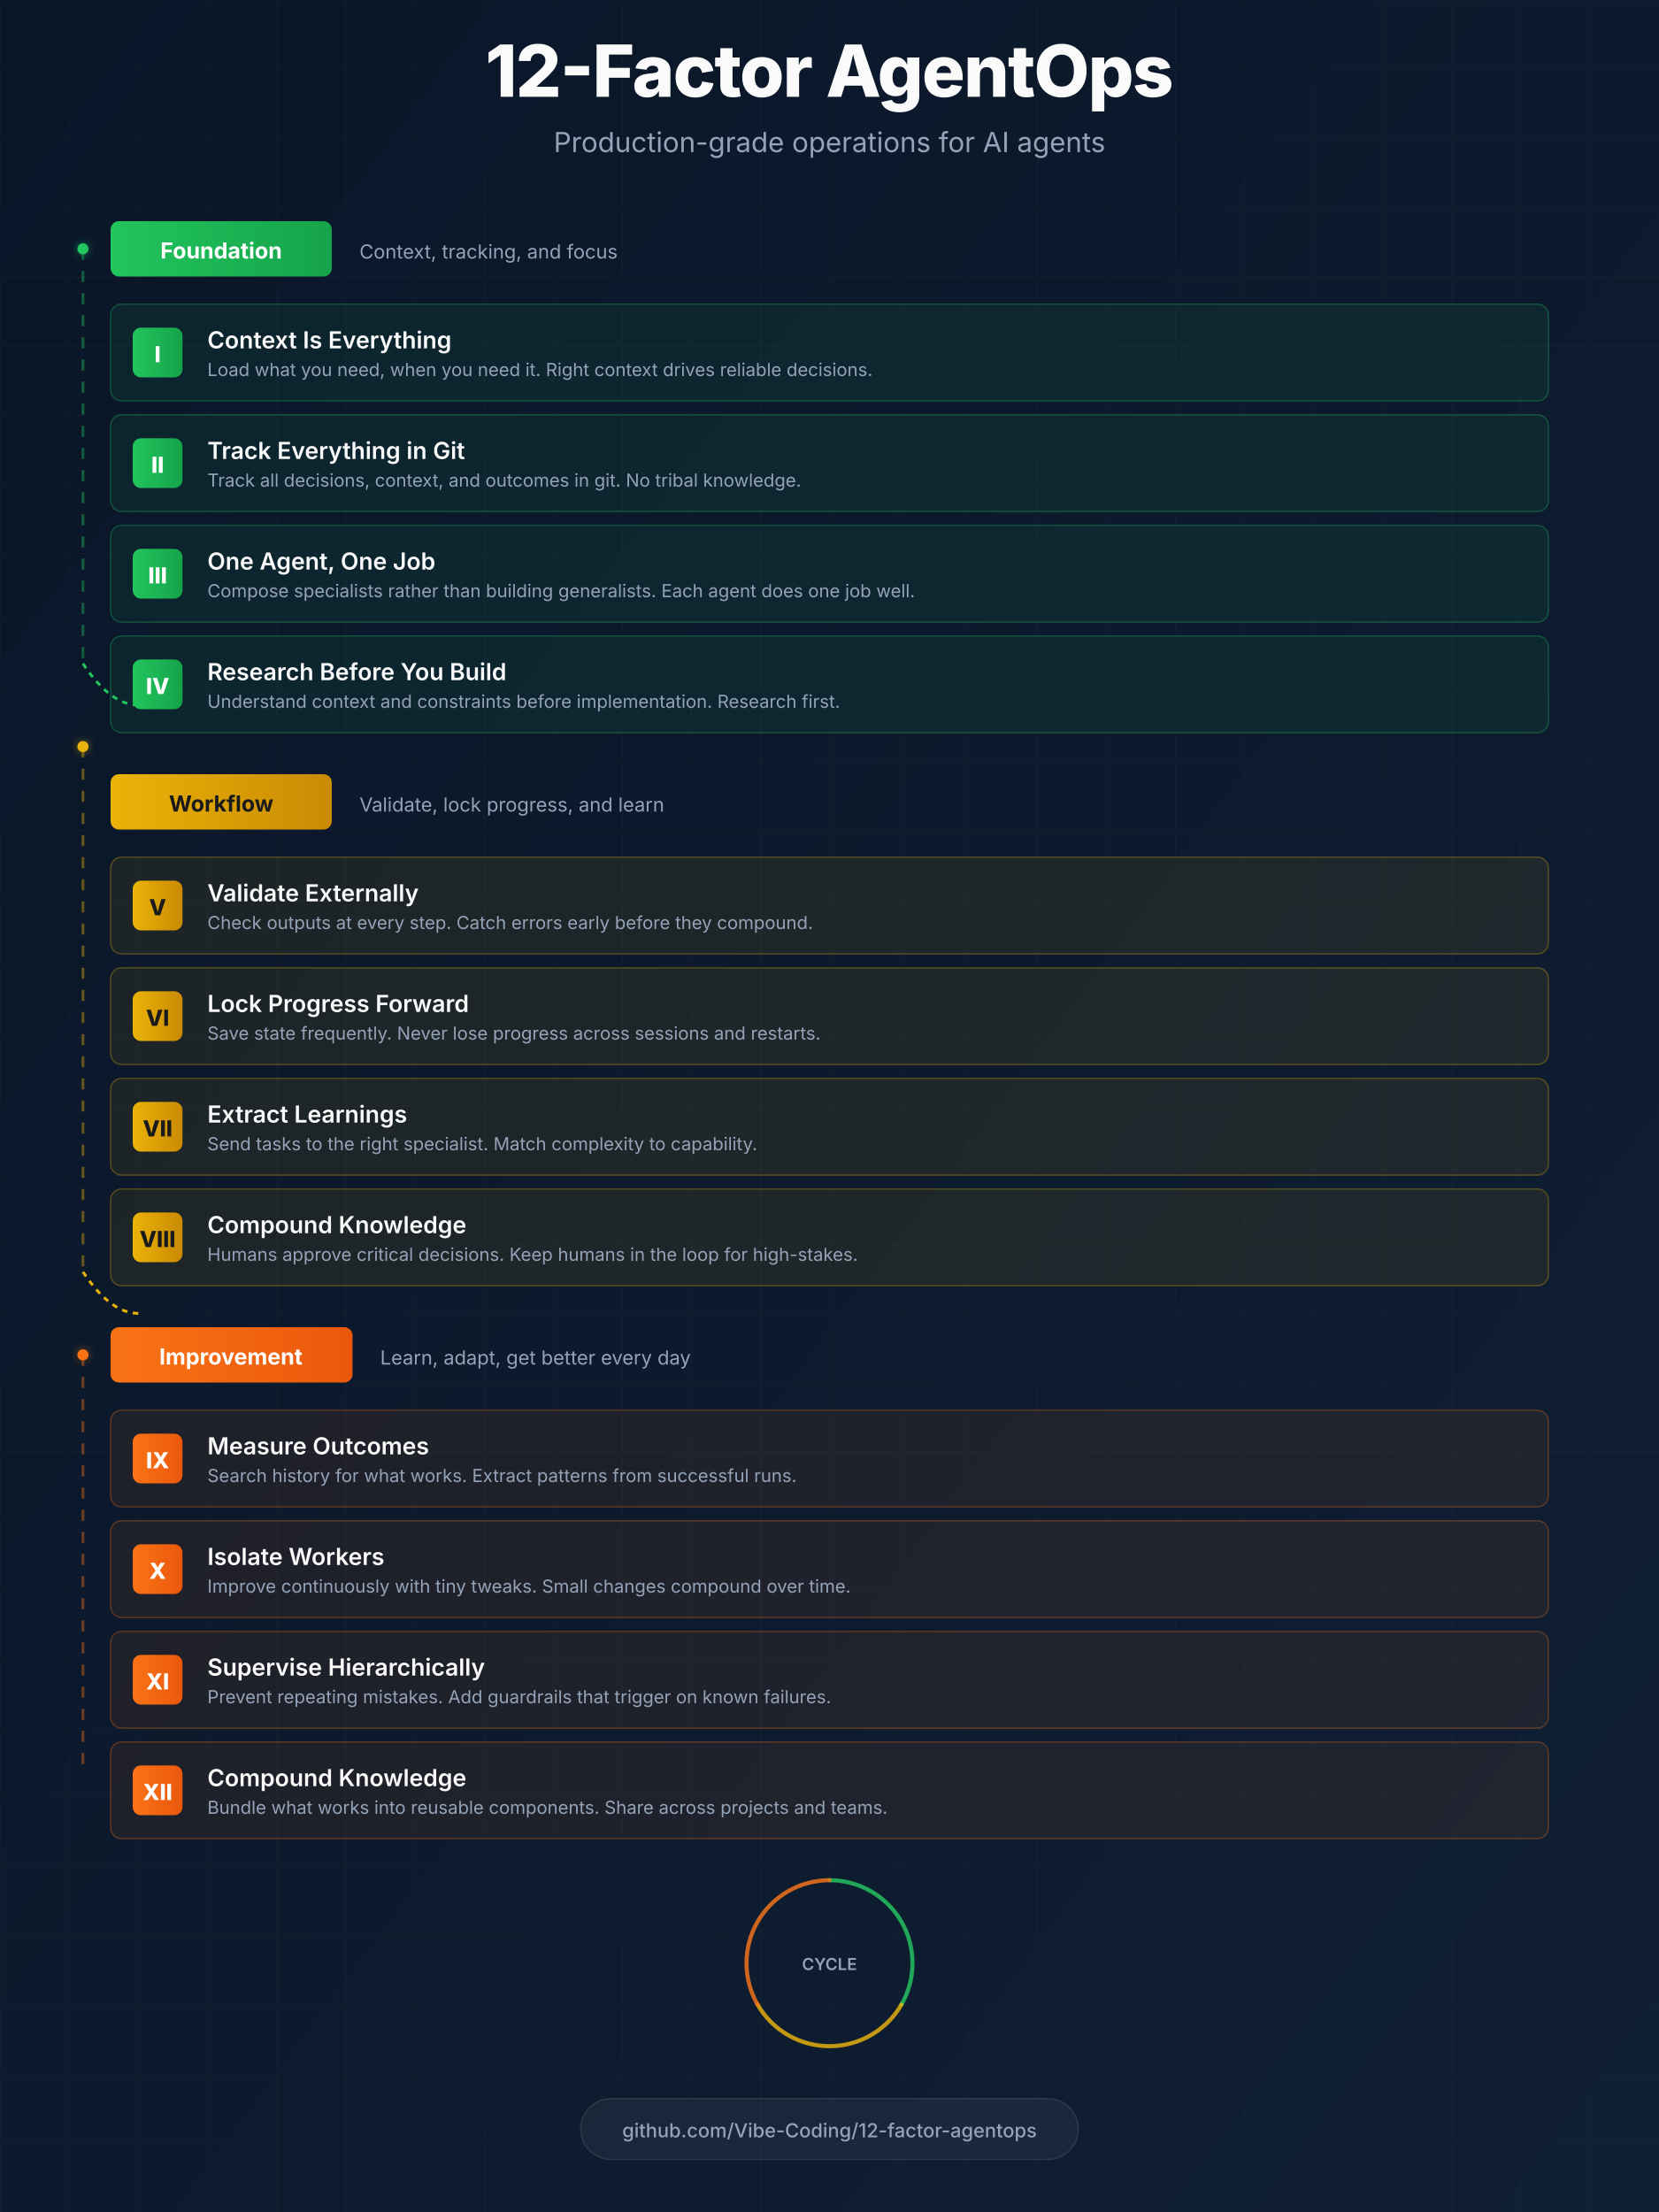
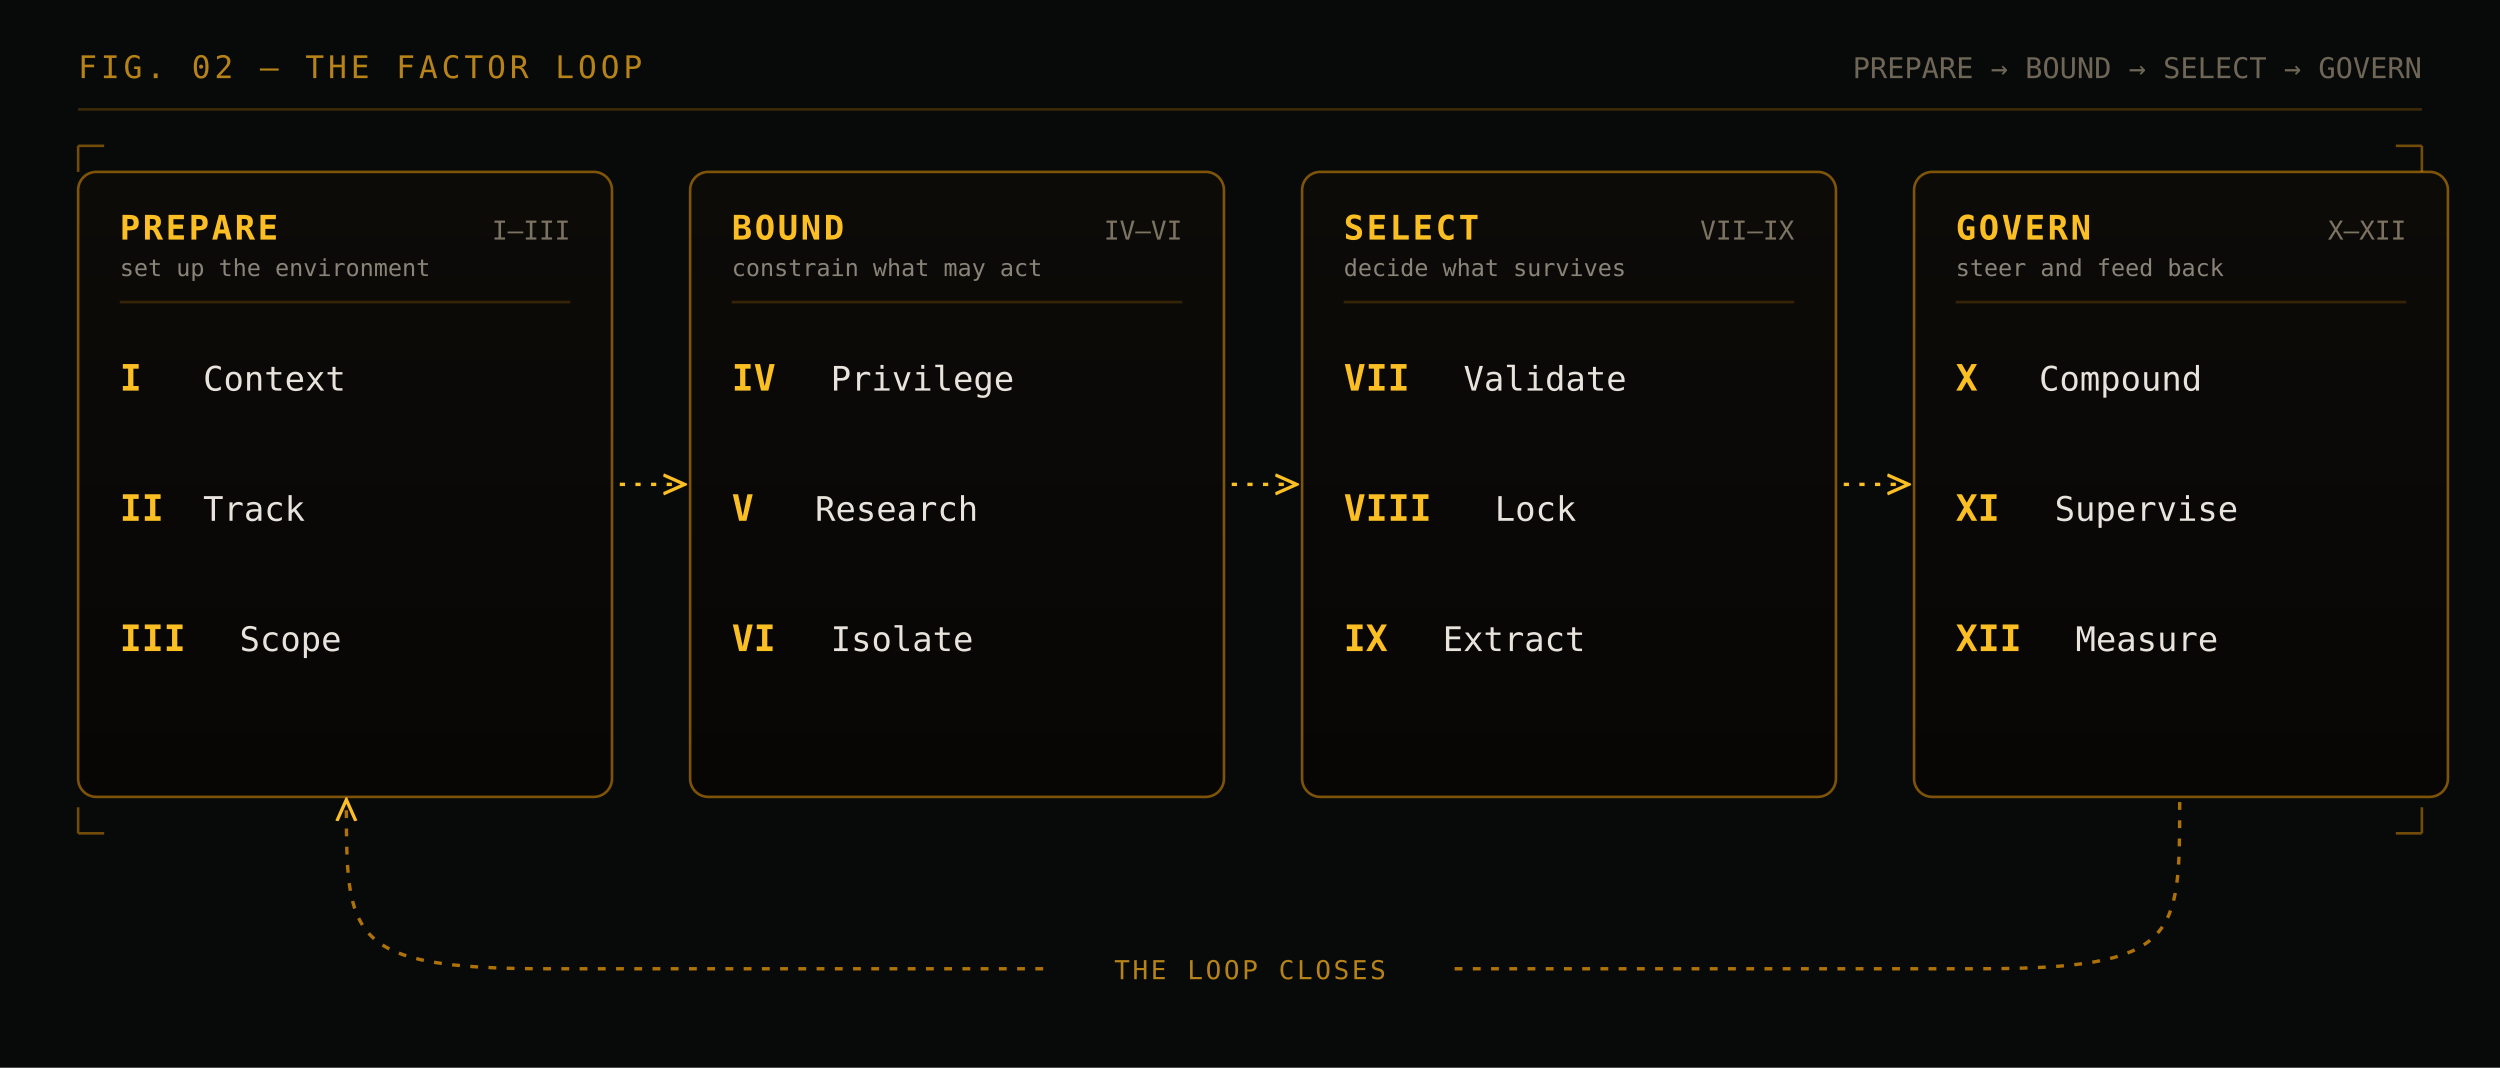
- <svg xmlns="http://www.w3.org/2000/svg" viewBox="0 0 1200 1600">
+ <svg xmlns="http://www.w3.org/2000/svg" viewBox="0 0 960 410" role="img" aria-label="The 12 factors as a four-phase loop: Prepare, Bound, Select, Govern, with Govern feeding back into Prepare">
  <defs>
-     <linearGradient id="darkBg" x1="0%" y1="0%" x2="100%" y2="100%">
-       <stop offset="0%" style="stop-color:#0a1628" />
-       <stop offset="50%" style="stop-color:#0d1a2d" />
-       <stop offset="100%" style="stop-color:#0f1f35" />
+     <linearGradient id="flPanel" x1="0" y1="0" x2="0" y2="1">
+       <stop offset="0%" stop-color="#0d0b08" />
+       <stop offset="100%" stop-color="#070605" />
    </linearGradient>
-     <linearGradient id="greenGrad" x1="0%" y1="0%" x2="100%" y2="0%">
-       <stop offset="0%" style="stop-color:#22c55e" />
-       <stop offset="100%" style="stop-color:#16a34a" />
-     </linearGradient>
-     <linearGradient id="yellowGrad" x1="0%" y1="0%" x2="100%" y2="0%">
-       <stop offset="0%" style="stop-color:#eab308" />
-       <stop offset="100%" style="stop-color:#ca8a04" />
-     </linearGradient>
-     <linearGradient id="orangeGrad" x1="0%" y1="0%" x2="100%" y2="0%">
-       <stop offset="0%" style="stop-color:#f97316" />
-       <stop offset="100%" style="stop-color:#ea580c" />
-     </linearGradient>
-     <filter id="glowGreen" x="-50%" y="-50%" width="200%" height="200%">
-       <feGaussianBlur stdDeviation="3" result="blur" />
-       <feFlood flood-color="#22c55e" flood-opacity="0.5" />
-       <feComposite in2="blur" operator="in" />
-       <feMerge>
-         <feMergeNode />
-         <feMergeNode in="SourceGraphic" />
-       </feMerge>
+     <filter id="flGlow">
+       <feGaussianBlur stdDeviation="1.4" />
    </filter>
-     <filter id="glowYellow" x="-50%" y="-50%" width="200%" height="200%">
-       <feGaussianBlur stdDeviation="3" result="blur" />
-       <feFlood flood-color="#eab308" flood-opacity="0.5" />
-       <feComposite in2="blur" operator="in" />
-       <feMerge>
-         <feMergeNode />
-         <feMergeNode in="SourceGraphic" />
-       </feMerge>
-     </filter>
-     <filter id="glowOrange" x="-50%" y="-50%" width="200%" height="200%">
-       <feGaussianBlur stdDeviation="3" result="blur" />
-       <feFlood flood-color="#f97316" flood-opacity="0.5" />
-       <feComposite in2="blur" operator="in" />
-       <feMerge>
-         <feMergeNode />
-         <feMergeNode in="SourceGraphic" />
-       </feMerge>
-     </filter>
-     <style>
-       /* Animated flowing line */
-       @keyframes flowDown {
-         0% { stroke-dashoffset: 40; }
-         100% { stroke-dashoffset: 0; }
-       }
- 
-       @keyframes flowPulse {
-         0%, 100% { opacity: 0.3; }
-         50% { opacity: 1; }
-       }
- 
-       @keyframes dotFlow {
-         0% { transform: translateY(0); opacity: 0; }
-         10% { opacity: 1; }
-         90% { opacity: 1; }
-         100% { transform: translateY(300px); opacity: 0; }
-       }
- 
-       @keyframes dotFlowLong {
-         0% { transform: translateY(0); opacity: 0; }
-         5% { opacity: 1; }
-         95% { opacity: 1; }
-         100% { transform: translateY(380px); opacity: 0; }
-       }
- 
-       @keyframes connectPulse {
-         0%, 100% { stroke-opacity: 0.2; }
-         50% { stroke-opacity: 0.6; }
-       }
- 
-       .flow-line {
-         stroke-dasharray: 8 8;
-         animation: flowDown 1s linear infinite;
-       }
- 
-       .flow-dot-green {
-         animation: dotFlow 3s ease-in-out infinite;
-       }
-       .flow-dot-yellow {
-         animation: dotFlowLong 4s ease-in-out infinite;
-         animation-delay: 1s;
-       }
-       .flow-dot-orange {
-         animation: dotFlow 3s ease-in-out infinite;
-         animation-delay: 2s;
-       }
- 
-       .connect-line {
-         animation: connectPulse 2s ease-in-out infinite;
-       }
-       .connect-line-2 {
-         animation: connectPulse 2s ease-in-out infinite;
-         animation-delay: 1s;
-       }
- 
-       /* Factor highlight on hover simulation via animation */
-       @keyframes factorGlow {
-         0%, 8.33%, 100% { opacity: 1; }
-         4.165% { opacity: 0.6; }
-       }
- 
-       .factor-card {
-         transition: all 0.3s ease;
-       }
-     </style>
+     <marker id="flArrow" viewBox="0 0 10 10" refX="8" refY="5" markerWidth="7" markerHeight="7" orient="auto-start-reverse">
+       <path d="M0 1 L9 5 L0 9" fill="none" stroke="#fbbf24" stroke-width="1.4" />
+     </marker>
  </defs>
-   <rect width="1200" height="1600" fill="url(#darkBg)" />
-   <pattern id="grid" width="50" height="50" patternUnits="userSpaceOnUse">
-     <path d="M 50 0 L 0 0 0 50" fill="none" stroke="rgba(255,255,255,0.03)" stroke-width="1" />
-   </pattern>
-   <rect width="1200" height="1600" fill="url(#grid)" />
-   <text x="600" y="70" text-anchor="middle" font-family="Inter, -apple-system, sans-serif" font-size="52" font-weight="800" fill="#FAFAFA" letter-spacing="-0.02em">
-     12-Factor AgentOps
-   </text>
-   <text x="600" y="110" text-anchor="middle" font-family="Inter, -apple-system, sans-serif" font-size="20" font-weight="400" fill="#94a3b8">
-     Production-grade operations for AI agents
-   </text>
-   <line x1="60" y1="180" x2="60" y2="480" stroke="#22c55e" stroke-width="2" class="flow-line" opacity="0.4" />
-   <circle class="flow-dot-green" cx="60" cy="180" r="4" fill="#22c55e" filter="url(#glowGreen)" />
-   <line x1="60" y1="540" x2="60" y2="920" stroke="#eab308" stroke-width="2" class="flow-line" opacity="0.4" />
-   <circle class="flow-dot-yellow" cx="60" cy="540" r="4" fill="#eab308" filter="url(#glowYellow)" />
-   <line x1="60" y1="980" x2="60" y2="1280" stroke="#f97316" stroke-width="2" class="flow-line" opacity="0.4" />
-   <circle class="flow-dot-orange" cx="60" cy="980" r="4" fill="#f97316" filter="url(#glowOrange)" />
-   <path d="M 60 480 Q 80 510 100 510" stroke="#22c55e" stroke-width="2" fill="none" class="connect-line" stroke-dasharray="4 4" />
-   <path d="M 60 920 Q 80 950 100 950" stroke="#eab308" stroke-width="2" fill="none" class="connect-line-2" stroke-dasharray="4 4" />
-   <g transform="translate(80, 160)">
-     <rect x="0" y="0" width="160" height="40" rx="6" fill="url(#greenGrad)" />
-     <text x="80" y="27" text-anchor="middle" font-family="Inter, sans-serif" font-size="16" font-weight="700" fill="#FFFFFF">Foundation</text>
-     <text x="180" y="27" font-family="Inter, sans-serif" font-size="14" font-weight="400" fill="#94a3b8">Context, tracking, and focus</text>
-     <g class="factor-card" transform="translate(0, 60)">
-       <rect x="0" y="0" width="1040" height="70" rx="8" fill="rgba(34,197,94,0.08)" stroke="rgba(34,197,94,0.3)" stroke-width="1" />
-       <rect x="16" y="17" width="36" height="36" rx="6" fill="url(#greenGrad)" />
-       <text x="34" y="42" text-anchor="middle" font-family="Inter, sans-serif" font-size="16" font-weight="800" fill="#FFFFFF">I</text>
-       <text x="70" y="32" font-family="Inter, sans-serif" font-size="17" font-weight="600" fill="#FAFAFA">Context Is Everything</text>
-       <text x="70" y="52" font-family="Inter, sans-serif" font-size="13" fill="#94a3b8">Load what you need, when you need it. Right context drives reliable decisions.</text>
+   <rect x="0" y="0" width="960" height="410" fill="#070a08" />
+   <text x="30" y="30" font-family="'JetBrains Mono', ui-monospace, monospace" font-size="12" letter-spacing="1.5" fill="#b78318">FIG. 02 — THE FACTOR LOOP</text>
+   <text x="930" y="30" text-anchor="end" font-family="'JetBrains Mono', ui-monospace, monospace" font-size="11" fill="#6f6657">PREPARE → BOUND → SELECT → GOVERN</text>
+   <line x1="30" y1="42" x2="930" y2="42" stroke="#f59e0b" stroke-opacity="0.22" />
+   <g stroke="#f59e0b" stroke-opacity="0.45" stroke-width="1">
+     <path d="M30 56 h10 M30 56 v10" />
+     <path d="M930 56 h-10 M930 56 v10" />
+     <path d="M30 320 h10 M30 320 v-10" />
+     <path d="M930 320 h-10 M930 320 v-10" />
+   </g>
+   <g font-family="'JetBrains Mono', ui-monospace, monospace">
+     <g class="ph">
+       <rect x="30" y="66" width="205" height="240" rx="7" fill="url(#flPanel)" stroke="#f59e0b" stroke-opacity="0.5" />
+       <text x="46" y="92" font-size="13" font-weight="700" fill="#fbbf24" letter-spacing="1">PREPARE</text>
+       <text x="219" y="92" text-anchor="end" font-size="10" fill="#7d7363">I–III</text>
+       <text x="46" y="106" font-size="9" fill="#8a8378">set up the environment</text>
+       <line x1="46" y1="116" x2="219" y2="116" stroke="#f59e0b" stroke-opacity="0.18" />
+       <g>
+         <text x="46" y="150" font-size="14" font-weight="700" fill="#fbbf24">I</text>
+         <text x="78" y="150" font-size="13" fill="#e8e4dd">Context</text>
+         <text x="46" y="200" font-size="14" font-weight="700" fill="#fbbf24">II</text>
+         <text x="78" y="200" font-size="13" fill="#e8e4dd">Track</text>
+         <text x="46" y="250" font-size="14" font-weight="700" fill="#fbbf24">III</text>
+         <text x="92" y="250" font-size="13" fill="#e8e4dd">Scope</text>
+       </g>
    </g>
-     <g class="factor-card" transform="translate(0, 140)">
-       <rect x="0" y="0" width="1040" height="70" rx="8" fill="rgba(34,197,94,0.08)" stroke="rgba(34,197,94,0.3)" stroke-width="1" />
-       <rect x="16" y="17" width="36" height="36" rx="6" fill="url(#greenGrad)" />
-       <text x="34" y="42" text-anchor="middle" font-family="Inter, sans-serif" font-size="16" font-weight="800" fill="#FFFFFF">II</text>
-       <text x="70" y="32" font-family="Inter, sans-serif" font-size="17" font-weight="600" fill="#FAFAFA">Track Everything in Git</text>
-       <text x="70" y="52" font-family="Inter, sans-serif" font-size="13" fill="#94a3b8">Track all decisions, context, and outcomes in git. No tribal knowledge.</text>
+     <g class="ph">
+       <rect x="265" y="66" width="205" height="240" rx="7" fill="url(#flPanel)" stroke="#f59e0b" stroke-opacity="0.5" />
+       <text x="281" y="92" font-size="13" font-weight="700" fill="#fbbf24" letter-spacing="1">BOUND</text>
+       <text x="454" y="92" text-anchor="end" font-size="10" fill="#7d7363">IV–VI</text>
+       <text x="281" y="106" font-size="9" fill="#8a8378">constrain what may act</text>
+       <line x1="281" y1="116" x2="454" y2="116" stroke="#f59e0b" stroke-opacity="0.18" />
+       <g>
+         <text x="281" y="150" font-size="14" font-weight="700" fill="#fbbf24">IV</text>
+         <text x="319" y="150" font-size="13" fill="#e8e4dd">Privilege</text>
+         <text x="281" y="200" font-size="14" font-weight="700" fill="#fbbf24">V</text>
+         <text x="313" y="200" font-size="13" fill="#e8e4dd">Research</text>
+         <text x="281" y="250" font-size="14" font-weight="700" fill="#fbbf24">VI</text>
+         <text x="319" y="250" font-size="13" fill="#e8e4dd">Isolate</text>
+       </g>
    </g>
-     <g class="factor-card" transform="translate(0, 220)">
-       <rect x="0" y="0" width="1040" height="70" rx="8" fill="rgba(34,197,94,0.08)" stroke="rgba(34,197,94,0.3)" stroke-width="1" />
-       <rect x="16" y="17" width="36" height="36" rx="6" fill="url(#greenGrad)" />
-       <text x="34" y="42" text-anchor="middle" font-family="Inter, sans-serif" font-size="16" font-weight="800" fill="#FFFFFF">III</text>
-       <text x="70" y="32" font-family="Inter, sans-serif" font-size="17" font-weight="600" fill="#FAFAFA">One Agent, One Job</text>
-       <text x="70" y="52" font-family="Inter, sans-serif" font-size="13" fill="#94a3b8">Compose specialists rather than building generalists. Each agent does one job well.</text>
+     <g class="ph">
+       <rect x="500" y="66" width="205" height="240" rx="7" fill="url(#flPanel)" stroke="#f59e0b" stroke-opacity="0.5" />
+       <text x="516" y="92" font-size="13" font-weight="700" fill="#fbbf24" letter-spacing="1">SELECT</text>
+       <text x="689" y="92" text-anchor="end" font-size="10" fill="#7d7363">VII–IX</text>
+       <text x="516" y="106" font-size="9" fill="#8a8378">decide what survives</text>
+       <line x1="516" y1="116" x2="689" y2="116" stroke="#f59e0b" stroke-opacity="0.18" />
+       <g>
+         <text x="516" y="150" font-size="14" font-weight="700" fill="#fbbf24">VII</text>
+         <text x="562" y="150" font-size="13" fill="#e8e4dd">Validate</text>
+         <text x="516" y="200" font-size="14" font-weight="700" fill="#fbbf24">VIII</text>
+         <text x="574" y="200" font-size="13" fill="#e8e4dd">Lock</text>
+         <text x="516" y="250" font-size="14" font-weight="700" fill="#fbbf24">IX</text>
+         <text x="554" y="250" font-size="13" fill="#e8e4dd">Extract</text>
+       </g>
    </g>
-     <g class="factor-card" transform="translate(0, 300)">
-       <rect x="0" y="0" width="1040" height="70" rx="8" fill="rgba(34,197,94,0.08)" stroke="rgba(34,197,94,0.3)" stroke-width="1" />
-       <rect x="16" y="17" width="36" height="36" rx="6" fill="url(#greenGrad)" />
-       <text x="34" y="42" text-anchor="middle" font-family="Inter, sans-serif" font-size="16" font-weight="800" fill="#FFFFFF">IV</text>
-       <text x="70" y="32" font-family="Inter, sans-serif" font-size="17" font-weight="600" fill="#FAFAFA">Research Before You Build</text>
-       <text x="70" y="52" font-family="Inter, sans-serif" font-size="13" fill="#94a3b8">Understand context and constraints before implementation. Research first.</text>
+     <g class="ph">
+       <rect x="735" y="66" width="205" height="240" rx="7" fill="url(#flPanel)" stroke="#f59e0b" stroke-opacity="0.5" />
+       <text x="751" y="92" font-size="13" font-weight="700" fill="#fbbf24" letter-spacing="1">GOVERN</text>
+       <text x="924" y="92" text-anchor="end" font-size="10" fill="#7d7363">X–XII</text>
+       <text x="751" y="106" font-size="9" fill="#8a8378">steer and feed back</text>
+       <line x1="751" y1="116" x2="924" y2="116" stroke="#f59e0b" stroke-opacity="0.18" />
+       <g>
+         <text x="751" y="150" font-size="14" font-weight="700" fill="#fbbf24">X</text>
+         <text x="783" y="150" font-size="13" fill="#e8e4dd">Compound</text>
+         <text x="751" y="200" font-size="14" font-weight="700" fill="#fbbf24">XI</text>
+         <text x="789" y="200" font-size="13" fill="#e8e4dd">Supervise</text>
+         <text x="751" y="250" font-size="14" font-weight="700" fill="#fbbf24">XII</text>
+         <text x="797" y="250" font-size="13" fill="#e8e4dd">Measure</text>
+       </g>
    </g>
  </g>
-   <g transform="translate(80, 560)">
-     <rect x="0" y="0" width="160" height="40" rx="6" fill="url(#yellowGrad)" />
-     <text x="80" y="27" text-anchor="middle" font-family="Inter, sans-serif" font-size="16" font-weight="700" fill="#1a1a1a">Workflow</text>
-     <text x="180" y="27" font-family="Inter, sans-serif" font-size="14" font-weight="400" fill="#94a3b8">Validate, lock progress, and learn</text>
-     <g class="factor-card" transform="translate(0, 60)">
-       <rect x="0" y="0" width="1040" height="70" rx="8" fill="rgba(234,179,8,0.08)" stroke="rgba(234,179,8,0.3)" stroke-width="1" />
-       <rect x="16" y="17" width="36" height="36" rx="6" fill="url(#yellowGrad)" />
-       <text x="34" y="42" text-anchor="middle" font-family="Inter, sans-serif" font-size="16" font-weight="800" fill="#1a1a1a">V</text>
-       <text x="70" y="32" font-family="Inter, sans-serif" font-size="17" font-weight="600" fill="#FAFAFA">Validate Externally</text>
-       <text x="70" y="52" font-family="Inter, sans-serif" font-size="13" fill="#94a3b8">Check outputs at every step. Catch errors early before they compound.</text>
-     </g>
-     <g class="factor-card" transform="translate(0, 140)">
-       <rect x="0" y="0" width="1040" height="70" rx="8" fill="rgba(234,179,8,0.08)" stroke="rgba(234,179,8,0.3)" stroke-width="1" />
-       <rect x="16" y="17" width="36" height="36" rx="6" fill="url(#yellowGrad)" />
-       <text x="34" y="42" text-anchor="middle" font-family="Inter, sans-serif" font-size="16" font-weight="800" fill="#1a1a1a">VI</text>
-       <text x="70" y="32" font-family="Inter, sans-serif" font-size="17" font-weight="600" fill="#FAFAFA">Lock Progress Forward</text>
-       <text x="70" y="52" font-family="Inter, sans-serif" font-size="13" fill="#94a3b8">Save state frequently. Never lose progress across sessions and restarts.</text>
-     </g>
-     <g class="factor-card" transform="translate(0, 220)">
-       <rect x="0" y="0" width="1040" height="70" rx="8" fill="rgba(234,179,8,0.08)" stroke="rgba(234,179,8,0.3)" stroke-width="1" />
-       <rect x="16" y="17" width="36" height="36" rx="6" fill="url(#yellowGrad)" />
-       <text x="34" y="42" text-anchor="middle" font-family="Inter, sans-serif" font-size="16" font-weight="800" fill="#1a1a1a">VII</text>
-       <text x="70" y="32" font-family="Inter, sans-serif" font-size="17" font-weight="600" fill="#FAFAFA">Extract Learnings</text>
-       <text x="70" y="52" font-family="Inter, sans-serif" font-size="13" fill="#94a3b8">Send tasks to the right specialist. Match complexity to capability.</text>
-     </g>
-     <g class="factor-card" transform="translate(0, 300)">
-       <rect x="0" y="0" width="1040" height="70" rx="8" fill="rgba(234,179,8,0.08)" stroke="rgba(234,179,8,0.3)" stroke-width="1" />
-       <rect x="16" y="17" width="36" height="36" rx="6" fill="url(#yellowGrad)" />
-       <text x="34" y="42" text-anchor="middle" font-family="Inter, sans-serif" font-size="16" font-weight="800" fill="#1a1a1a">VIII</text>
-       <text x="70" y="32" font-family="Inter, sans-serif" font-size="17" font-weight="600" fill="#FAFAFA">Compound Knowledge</text>
-       <text x="70" y="52" font-family="Inter, sans-serif" font-size="13" fill="#94a3b8">Humans approve critical decisions. Keep humans in the loop for high-stakes.</text>
-     </g>
+   <g stroke="#fbbf24" stroke-width="1.3" stroke-dasharray="2 4" marker-end="url(#flArrow)">
+     <line x1="238" y1="186" x2="262" y2="186" />
+     <line x1="473" y1="186" x2="497" y2="186" />
+     <line x1="708" y1="186" x2="732" y2="186" />
  </g>
-   <g transform="translate(80, 960)">
-     <rect x="0" y="0" width="175" height="40" rx="6" fill="url(#orangeGrad)" />
-     <text x="87" y="27" text-anchor="middle" font-family="Inter, sans-serif" font-size="16" font-weight="700" fill="#FFFFFF">Improvement</text>
-     <text x="195" y="27" font-family="Inter, sans-serif" font-size="14" font-weight="400" fill="#94a3b8">Learn, adapt, get better every day</text>
-     <g class="factor-card" transform="translate(0, 60)">
-       <rect x="0" y="0" width="1040" height="70" rx="8" fill="rgba(249,115,22,0.08)" stroke="rgba(249,115,22,0.3)" stroke-width="1" />
-       <rect x="16" y="17" width="36" height="36" rx="6" fill="url(#orangeGrad)" />
-       <text x="34" y="42" text-anchor="middle" font-family="Inter, sans-serif" font-size="16" font-weight="800" fill="#FFFFFF">IX</text>
-       <text x="70" y="32" font-family="Inter, sans-serif" font-size="17" font-weight="600" fill="#FAFAFA">Measure Outcomes</text>
-       <text x="70" y="52" font-family="Inter, sans-serif" font-size="13" fill="#94a3b8">Search history for what works. Extract patterns from successful runs.</text>
-     </g>
-     <g class="factor-card" transform="translate(0, 140)">
-       <rect x="0" y="0" width="1040" height="70" rx="8" fill="rgba(249,115,22,0.08)" stroke="rgba(249,115,22,0.3)" stroke-width="1" />
-       <rect x="16" y="17" width="36" height="36" rx="6" fill="url(#orangeGrad)" />
-       <text x="34" y="42" text-anchor="middle" font-family="Inter, sans-serif" font-size="16" font-weight="800" fill="#FFFFFF">X</text>
-       <text x="70" y="32" font-family="Inter, sans-serif" font-size="17" font-weight="600" fill="#FAFAFA">Isolate Workers</text>
-       <text x="70" y="52" font-family="Inter, sans-serif" font-size="13" fill="#94a3b8">Improve continuously with tiny tweaks. Small changes compound over time.</text>
-     </g>
-     <g class="factor-card" transform="translate(0, 220)">
-       <rect x="0" y="0" width="1040" height="70" rx="8" fill="rgba(249,115,22,0.08)" stroke="rgba(249,115,22,0.3)" stroke-width="1" />
-       <rect x="16" y="17" width="36" height="36" rx="6" fill="url(#orangeGrad)" />
-       <text x="34" y="42" text-anchor="middle" font-family="Inter, sans-serif" font-size="16" font-weight="800" fill="#FFFFFF">XI</text>
-       <text x="70" y="32" font-family="Inter, sans-serif" font-size="17" font-weight="600" fill="#FAFAFA">Supervise Hierarchically</text>
-       <text x="70" y="52" font-family="Inter, sans-serif" font-size="13" fill="#94a3b8">Prevent repeating mistakes. Add guardrails that trigger on known failures.</text>
-     </g>
-     <g class="factor-card" transform="translate(0, 300)">
-       <rect x="0" y="0" width="1040" height="70" rx="8" fill="rgba(249,115,22,0.08)" stroke="rgba(249,115,22,0.3)" stroke-width="1" />
-       <rect x="16" y="17" width="36" height="36" rx="6" fill="url(#orangeGrad)" />
-       <text x="34" y="42" text-anchor="middle" font-family="Inter, sans-serif" font-size="16" font-weight="800" fill="#FFFFFF">XII</text>
-       <text x="70" y="32" font-family="Inter, sans-serif" font-size="17" font-weight="600" fill="#FAFAFA">Compound Knowledge</text>
-       <text x="70" y="52" font-family="Inter, sans-serif" font-size="13" fill="#94a3b8">Bundle what works into reusable components. Share across projects and teams.</text>
-     </g>
-   </g>
-   <g transform="translate(600, 1420)">
-     <circle cx="0" cy="0" r="60" fill="none" stroke="rgba(255,255,255,0.1)" stroke-width="2" />
-     <path d="M 0 -60 A 60 60 0 0 1 52 30" fill="none" stroke="#22c55e" stroke-width="3" stroke-linecap="round" opacity="0.8">
-       <animate attributeName="stroke-dashoffset" from="100" to="0" dur="2s" repeatCount="indefinite" />
-     </path>
-     <path d="M 52 30 A 60 60 0 0 1 -52 30" fill="none" stroke="#eab308" stroke-width="3" stroke-linecap="round" opacity="0.8">
-       <animate attributeName="stroke-dashoffset" from="100" to="0" dur="2s" begin="0.67s" repeatCount="indefinite" />
-     </path>
-     <path d="M -52 30 A 60 60 0 0 1 0 -60" fill="none" stroke="#f97316" stroke-width="3" stroke-linecap="round" opacity="0.8">
-       <animate attributeName="stroke-dashoffset" from="100" to="0" dur="2s" begin="1.33s" repeatCount="indefinite" />
-     </path>
-     <text x="0" y="5" text-anchor="middle" font-family="Inter, sans-serif" font-size="12" font-weight="600" fill="#94a3b8">CYCLE</text>
-   </g>
-   <g transform="translate(600, 1540)">
-     <rect x="-180" y="-22" width="360" height="44" rx="22" fill="rgba(255,255,255,0.05)" stroke="rgba(255,255,255,0.1)" stroke-width="1" />
-     <text x="0" y="6" text-anchor="middle" font-family="Inter, sans-serif" font-size="14" font-weight="500" fill="#94a3b8">
-       github.com/Vibe-Coding/12-factor-agentops
-     </text>
-   </g>
+   <path id="flLoop" d="M837 308 C837 360, 837 372, 760 372 L210 372 C133 372, 133 360, 133 308" fill="none" stroke="#f59e0b" stroke-opacity="0.7" stroke-width="1.3" stroke-dasharray="3 4" marker-end="url(#flArrow)" />
+   <rect x="404" y="362" width="152" height="20" rx="4" fill="#070a08" />
+   <text x="480" y="376" text-anchor="middle" font-family="'JetBrains Mono', ui-monospace, monospace" font-size="10" letter-spacing="1" fill="#b78318">THE LOOP CLOSES</text>
+   <style>
+     .ph rect { transition: stroke-opacity 240ms ease; animation: flpulse 9s ease-in-out infinite; }
+     .ph:nth-of-type(1) rect { animation-delay: 0s; }
+     .ph:nth-of-type(2) rect { animation-delay: 1.2s; }
+     .ph:nth-of-type(3) rect { animation-delay: 2.4s; }
+     .ph:nth-of-type(4) rect { animation-delay: 3.6s; }
+     .ph:hover rect, .ph:focus-within rect { stroke-opacity: 1; filter: url(#flGlow); }
+     @keyframes flpulse { 0%, 85%, 100% { stroke-opacity: 0.45; } 8%, 22% { stroke-opacity: 0.9; } }
+     @media (prefers-reduced-motion: reduce) { .ph rect { animation: none !important; stroke-opacity: 0.5 !important; } }
+   </style>
</svg>
